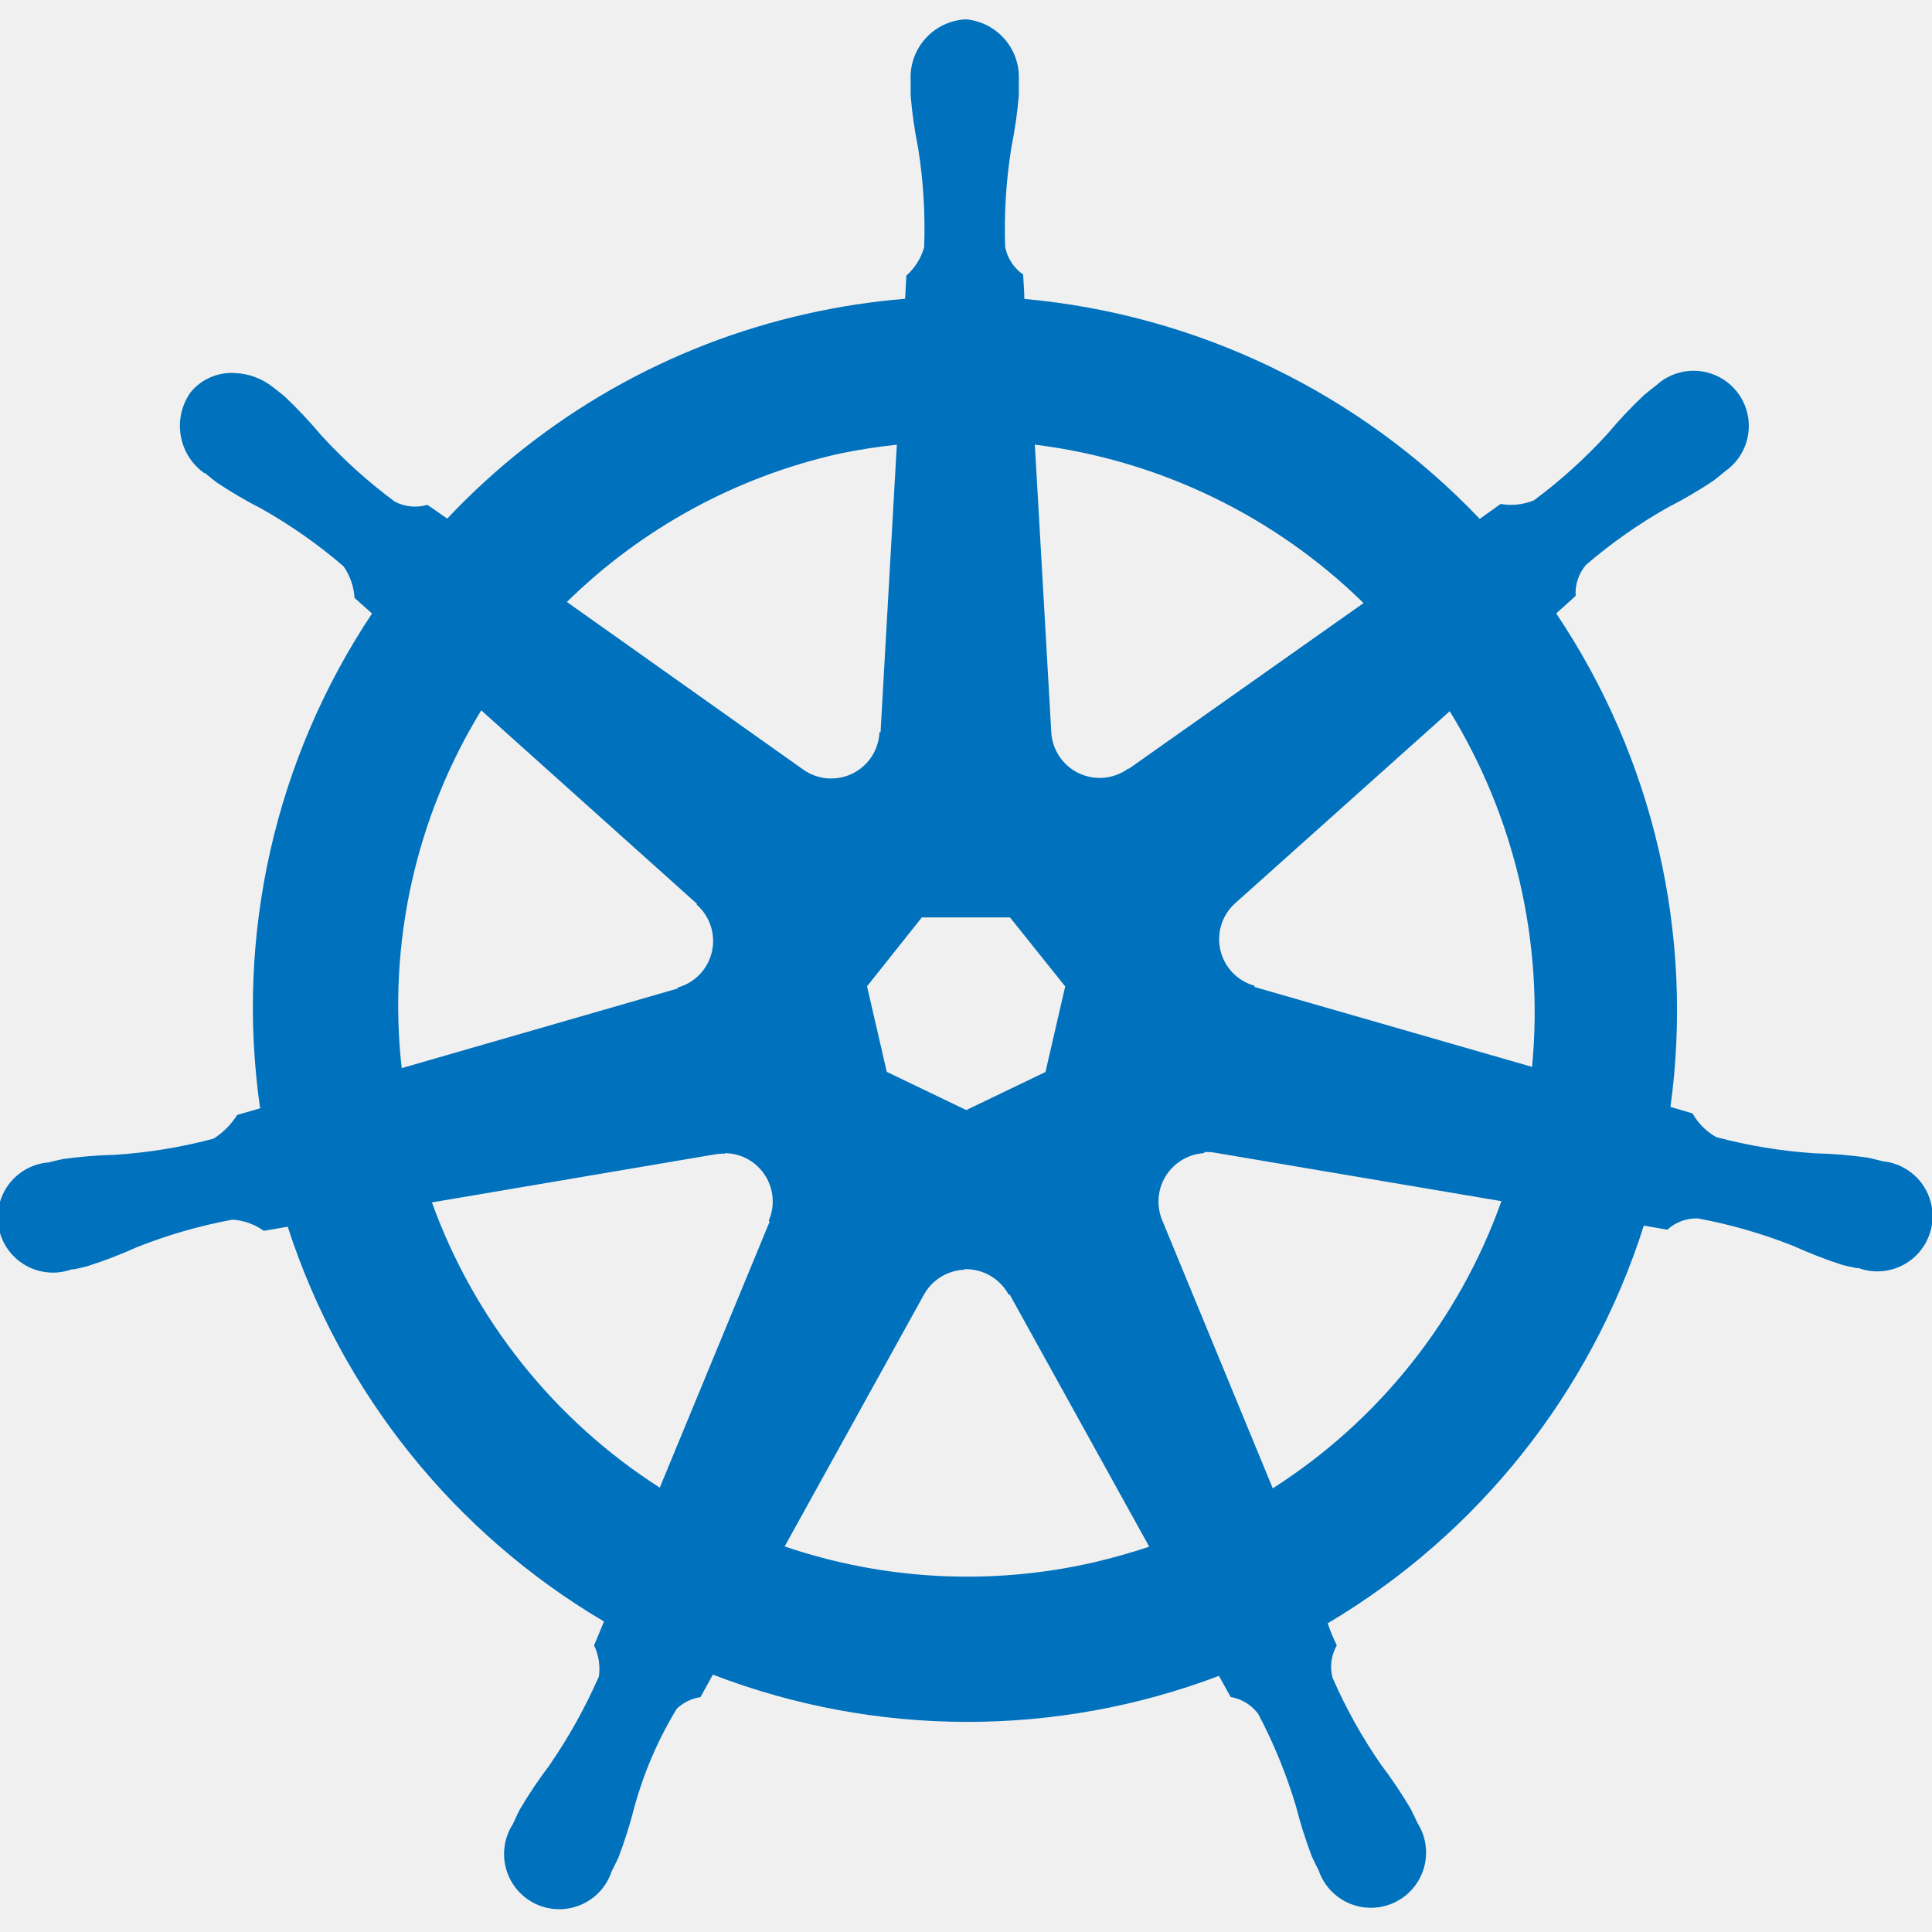
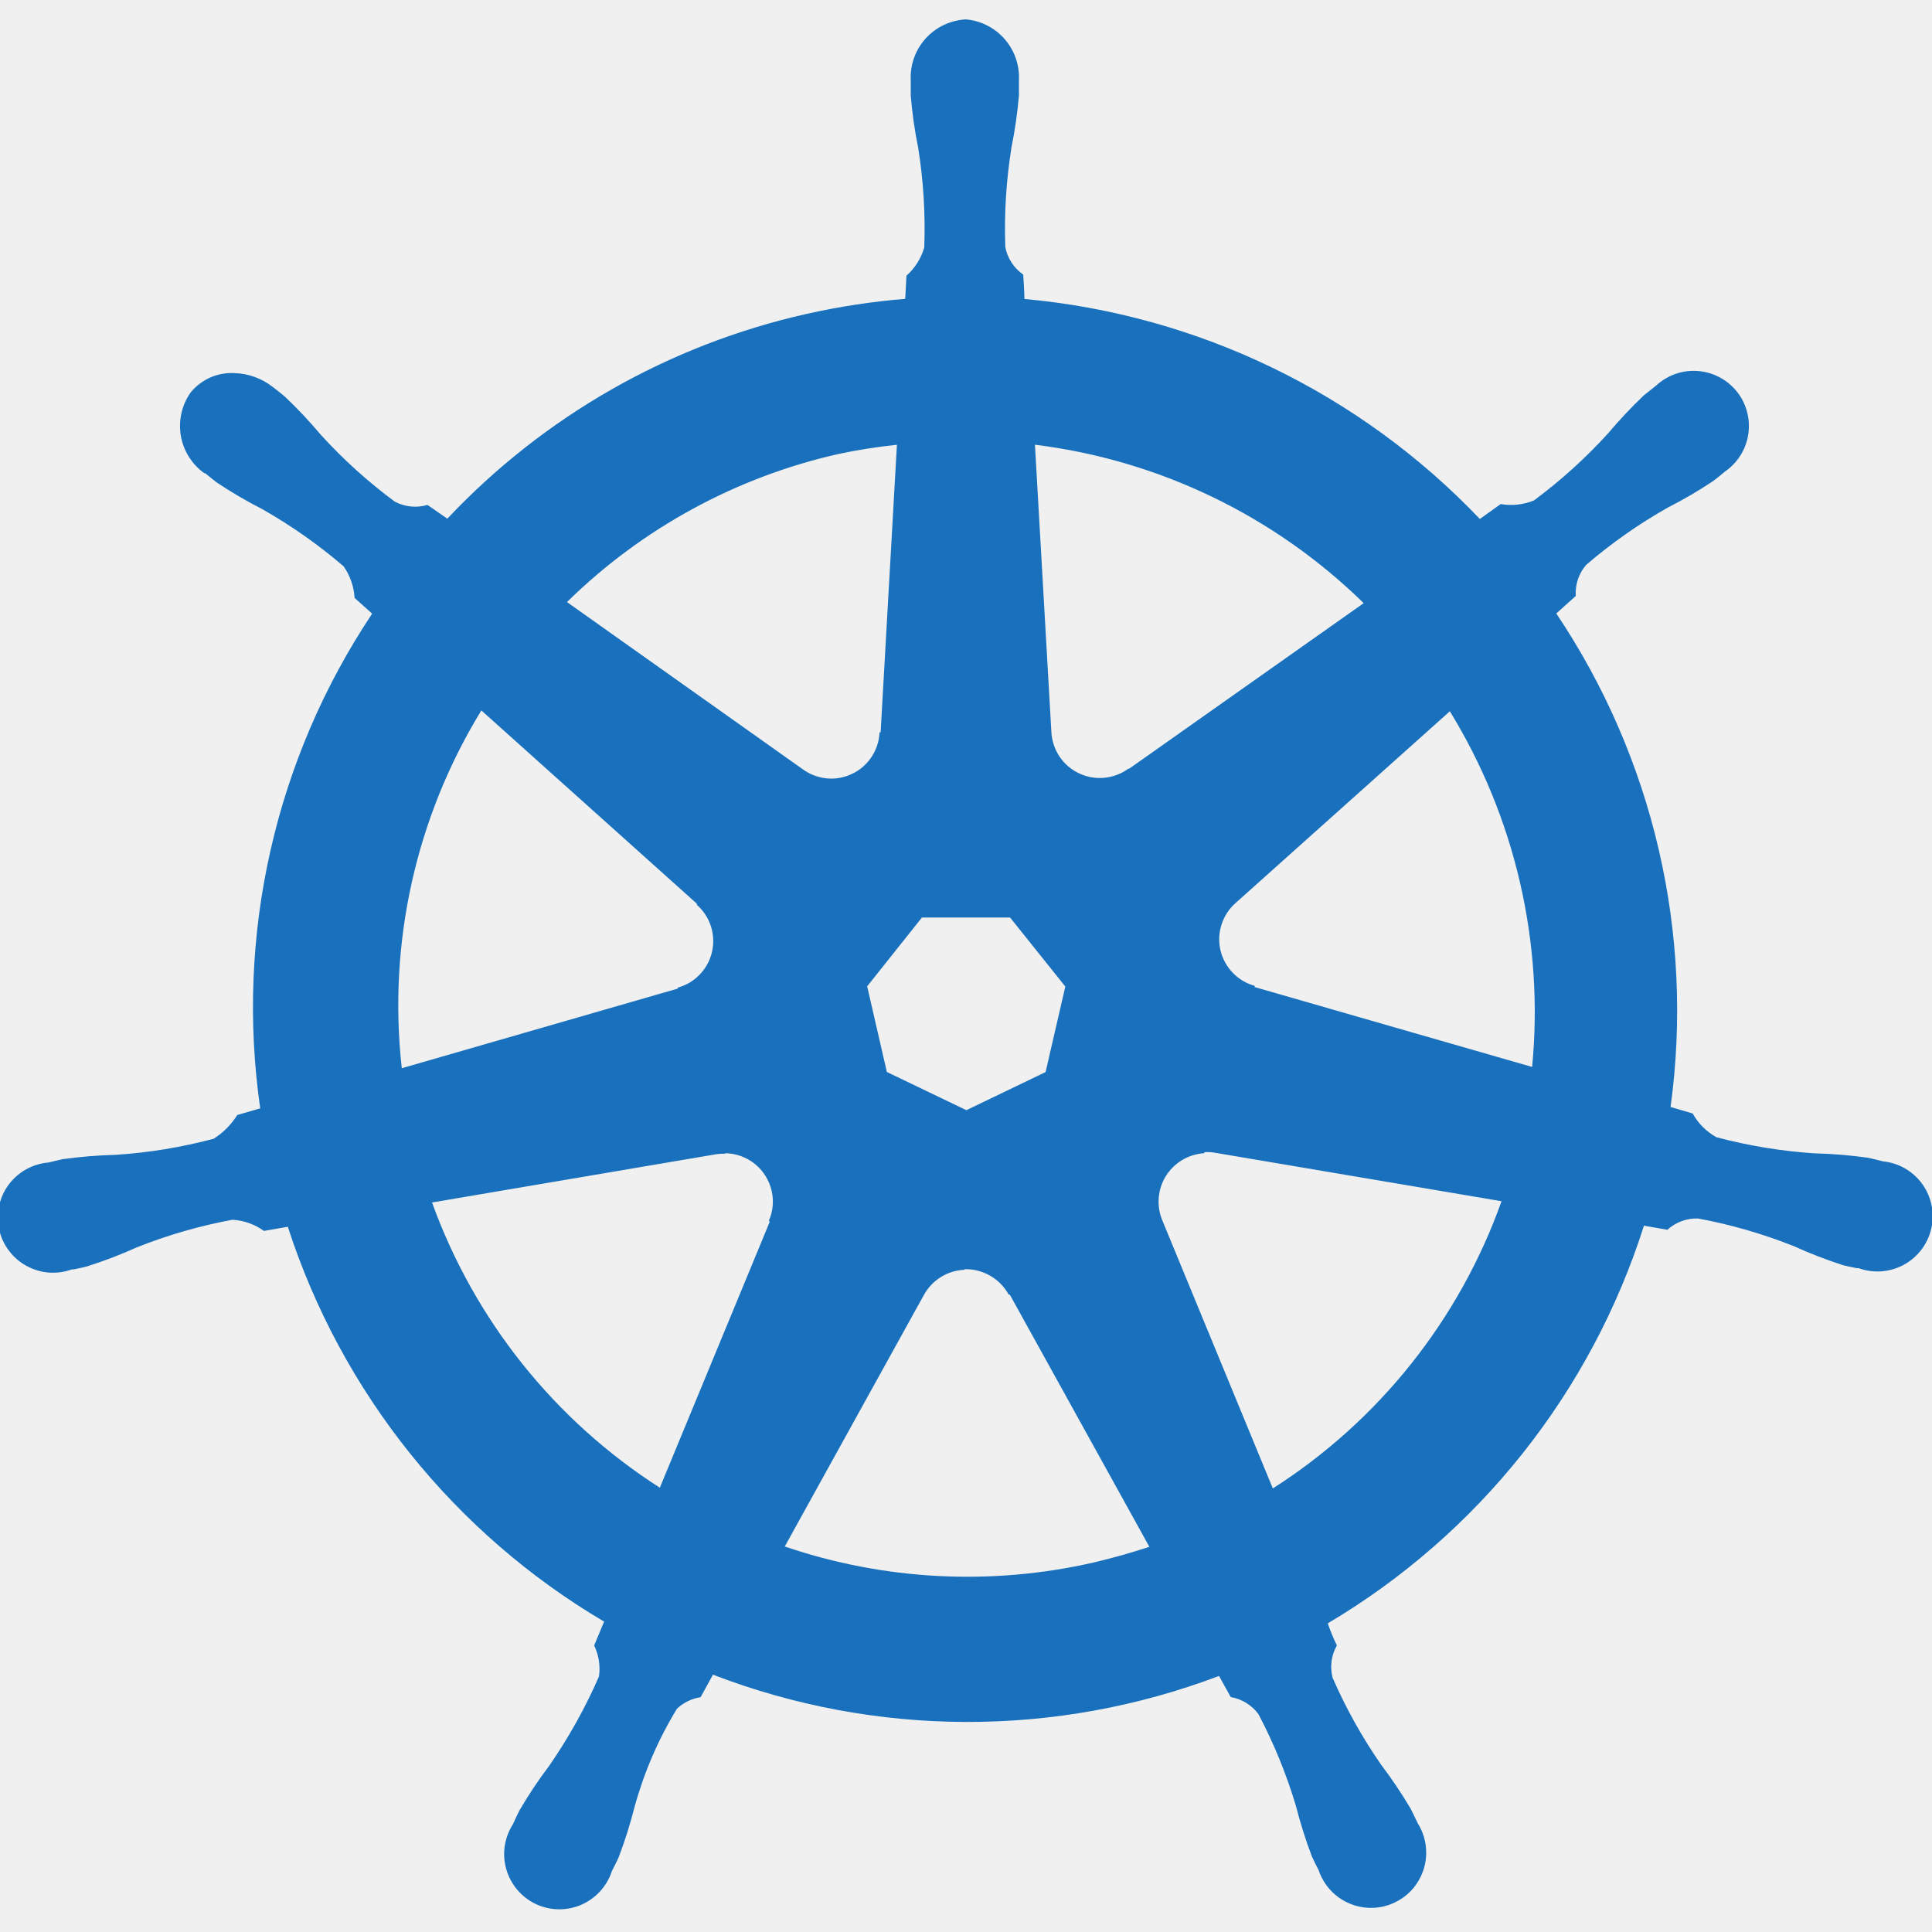
- <svg xmlns="http://www.w3.org/2000/svg" width="14" height="14" viewBox="0 0 14 14">
+ <svg xmlns="http://www.w3.org/2000/svg" width="32" height="32" viewBox="0 0 32 32" fill="none">
+   <g clip-path="url(#clip0)">
+     <path d="M15.999 0.321C15.873 0.328 15.749 0.359 15.634 0.413C15.52 0.467 15.417 0.543 15.332 0.637C15.247 0.731 15.182 0.84 15.139 0.96C15.097 1.079 15.078 1.205 15.085 1.332C15.085 1.332 15.085 1.348 15.085 1.357C15.085 1.432 15.085 1.524 15.085 1.585C15.109 1.876 15.15 2.164 15.208 2.449C15.295 2.994 15.329 3.546 15.309 4.097C15.257 4.278 15.155 4.441 15.014 4.566L14.993 4.95C14.441 4.995 13.893 5.079 13.352 5.201C11.077 5.713 9.008 6.894 7.409 8.591C7.309 8.523 7.133 8.397 7.08 8.363C6.9 8.416 6.707 8.397 6.541 8.31C6.097 7.982 5.687 7.611 5.316 7.204C5.128 6.981 4.929 6.768 4.717 6.568C4.662 6.52 4.577 6.456 4.516 6.408C4.334 6.266 4.113 6.186 3.882 6.18C3.745 6.172 3.608 6.197 3.482 6.253C3.356 6.309 3.245 6.393 3.158 6.5C3.011 6.708 2.953 6.966 2.995 7.217C3.038 7.468 3.179 7.692 3.386 7.839H3.4C3.46 7.887 3.533 7.949 3.588 7.99C3.83 8.151 4.081 8.299 4.34 8.431C4.82 8.703 5.272 9.02 5.691 9.38C5.799 9.534 5.862 9.715 5.873 9.903L6.164 10.164C4.557 12.573 3.897 15.491 4.31 18.358L3.93 18.468C3.831 18.626 3.698 18.76 3.54 18.861C3.007 19.003 2.462 19.092 1.912 19.128C1.621 19.135 1.33 19.159 1.041 19.199C0.973 19.213 0.875 19.238 0.799 19.256H0.785C0.657 19.27 0.532 19.31 0.42 19.375C0.308 19.44 0.211 19.528 0.135 19.633C0.06 19.738 0.008 19.858 -0.018 19.985C-0.043 20.112 -0.042 20.243 -0.013 20.37C0.016 20.496 0.071 20.615 0.15 20.718C0.228 20.821 0.327 20.907 0.441 20.968C0.555 21.03 0.68 21.068 0.809 21.078C0.938 21.087 1.068 21.07 1.19 21.025H1.204H1.222C1.297 21.009 1.391 20.991 1.45 20.973C1.728 20.884 2.001 20.78 2.267 20.66C2.778 20.456 3.309 20.303 3.85 20.203C4.038 20.214 4.219 20.278 4.372 20.388L4.767 20.319C5.656 23.065 7.52 25.392 10.006 26.859L9.841 27.254C9.918 27.414 9.946 27.593 9.921 27.768C9.695 28.285 9.419 28.78 9.098 29.245C8.922 29.477 8.76 29.72 8.612 29.972C8.575 30.04 8.529 30.143 8.495 30.216C8.425 30.326 8.379 30.449 8.36 30.577C8.341 30.706 8.35 30.837 8.386 30.962C8.422 31.086 8.484 31.202 8.568 31.301C8.652 31.4 8.756 31.48 8.873 31.536C8.99 31.591 9.118 31.622 9.248 31.624C9.378 31.626 9.507 31.601 9.626 31.55C9.745 31.498 9.852 31.422 9.94 31.326C10.027 31.23 10.094 31.117 10.134 30.993V30.993C10.168 30.923 10.219 30.829 10.246 30.765C10.35 30.493 10.437 30.215 10.509 29.933C10.666 29.359 10.903 28.809 11.213 28.301C11.321 28.2 11.457 28.134 11.604 28.111L11.809 27.738C14.506 28.775 17.49 28.782 20.191 27.759L20.385 28.109C20.568 28.14 20.732 28.241 20.843 28.39C21.1 28.878 21.309 29.389 21.466 29.917C21.538 30.199 21.626 30.477 21.729 30.749C21.759 30.815 21.807 30.911 21.841 30.977C21.883 31.1 21.949 31.212 22.037 31.307C22.125 31.402 22.231 31.477 22.35 31.527C22.469 31.578 22.597 31.603 22.726 31.6C22.855 31.598 22.983 31.568 23.099 31.512C23.216 31.457 23.32 31.378 23.404 31.28C23.487 31.181 23.549 31.066 23.586 30.942C23.622 30.819 23.631 30.688 23.614 30.56C23.596 30.432 23.551 30.31 23.483 30.2C23.448 30.129 23.4 30.024 23.364 29.956C23.215 29.705 23.053 29.463 22.877 29.231C22.562 28.778 22.293 28.295 22.072 27.789C22.025 27.608 22.05 27.416 22.143 27.254C22.085 27.135 22.035 27.013 21.992 26.888C24.487 25.409 26.351 23.065 27.229 20.301L27.617 20.369C27.756 20.243 27.938 20.176 28.125 20.182C28.666 20.282 29.197 20.436 29.709 20.639C29.974 20.76 30.247 20.865 30.525 20.955C30.591 20.973 30.685 20.989 30.753 21.005H30.772H30.785C30.907 21.049 31.037 21.067 31.166 21.057C31.295 21.047 31.421 21.01 31.535 20.948C31.648 20.886 31.747 20.8 31.826 20.697C31.904 20.594 31.959 20.475 31.988 20.349C32.017 20.223 32.019 20.092 31.993 19.965C31.968 19.838 31.915 19.718 31.84 19.613C31.764 19.507 31.667 19.419 31.555 19.354C31.443 19.289 31.319 19.249 31.19 19.236C31.112 19.217 31.003 19.188 30.927 19.174C30.638 19.134 30.348 19.11 30.056 19.103C29.506 19.067 28.961 18.977 28.429 18.836C28.264 18.744 28.128 18.608 28.036 18.443L27.67 18.335C28.062 15.471 27.388 12.562 25.777 10.161L26.1 9.871C26.087 9.684 26.149 9.499 26.271 9.357C26.689 8.997 27.142 8.68 27.622 8.408C27.882 8.276 28.134 8.129 28.376 7.967C28.436 7.924 28.516 7.855 28.575 7.807C28.678 7.736 28.765 7.644 28.831 7.537C28.897 7.43 28.94 7.311 28.958 7.187C28.976 7.063 28.968 6.936 28.935 6.815C28.902 6.694 28.845 6.581 28.766 6.483C28.687 6.386 28.59 6.305 28.478 6.247C28.367 6.189 28.245 6.154 28.12 6.145C27.995 6.135 27.87 6.152 27.751 6.193C27.633 6.235 27.524 6.3 27.432 6.385C27.37 6.433 27.286 6.5 27.231 6.545C27.019 6.746 26.82 6.958 26.632 7.181C26.261 7.589 25.85 7.96 25.407 8.289C25.233 8.36 25.042 8.381 24.856 8.349L24.511 8.596C22.521 6.507 19.841 5.213 16.968 4.952C16.968 4.831 16.95 4.612 16.948 4.548C16.792 4.44 16.686 4.276 16.651 4.091C16.631 3.539 16.666 2.987 16.753 2.443C16.811 2.157 16.852 1.869 16.877 1.579C16.877 1.505 16.877 1.4 16.877 1.32C16.887 1.073 16.802 0.831 16.638 0.645C16.475 0.459 16.246 0.343 15.999 0.321V0.321ZM14.856 7.366L14.586 12.129H14.568C14.562 12.274 14.517 12.414 14.437 12.535C14.358 12.656 14.247 12.754 14.116 12.816C13.986 12.879 13.841 12.906 13.697 12.893C13.552 12.879 13.414 12.827 13.297 12.742V12.742L9.391 9.972C10.635 8.749 12.197 7.899 13.899 7.517C14.217 7.45 14.539 7.4 14.863 7.366H14.856ZM17.142 7.366C19.195 7.62 21.108 8.542 22.587 9.99L18.701 12.733H18.687C18.57 12.818 18.432 12.87 18.288 12.883C18.144 12.896 17.999 12.87 17.869 12.807C17.738 12.745 17.627 12.648 17.547 12.528C17.467 12.407 17.421 12.267 17.414 12.123V12.123L17.142 7.366ZM7.974 11.768L11.542 14.968V14.987C11.65 15.082 11.731 15.205 11.775 15.342C11.819 15.479 11.825 15.626 11.793 15.766C11.761 15.907 11.691 16.036 11.591 16.14C11.492 16.244 11.366 16.32 11.226 16.358V16.374L6.655 17.693C6.423 15.627 6.886 13.542 7.972 11.768H7.974ZM24.006 11.768C25.094 13.534 25.575 15.607 25.377 17.672L20.781 16.349V16.328C20.642 16.29 20.516 16.215 20.416 16.11C20.316 16.006 20.247 15.877 20.214 15.736C20.182 15.596 20.188 15.449 20.233 15.312C20.277 15.175 20.357 15.052 20.465 14.957V14.957L24.013 11.782L24.006 11.768ZM15.27 15.197H16.73L17.645 16.34L17.318 17.757L16.006 18.388L14.689 17.755L14.363 16.337L15.27 15.197ZM19.956 19.083C20.018 19.08 20.08 19.084 20.141 19.096V19.096L24.87 19.896C24.171 21.859 22.838 23.532 21.082 24.653L19.254 20.219C19.204 20.101 19.182 19.972 19.192 19.844C19.201 19.716 19.241 19.592 19.308 19.483C19.376 19.373 19.468 19.282 19.578 19.215C19.688 19.149 19.812 19.11 19.94 19.101L19.956 19.083ZM12.013 19.101C12.192 19.104 12.366 19.167 12.505 19.28C12.644 19.393 12.741 19.55 12.781 19.725C12.819 19.89 12.803 20.063 12.735 20.219L12.749 20.237L10.929 24.641C9.186 23.525 7.859 21.864 7.156 19.917L11.844 19.121C11.899 19.112 11.955 19.108 12.011 19.11L12.013 19.101ZM15.974 21.023C16.123 21.018 16.271 21.055 16.4 21.13C16.53 21.204 16.636 21.313 16.708 21.444H16.726L19.037 25.62C18.732 25.72 18.427 25.806 18.122 25.878C16.423 26.268 14.649 26.177 12.998 25.615L15.304 21.446C15.371 21.326 15.467 21.224 15.584 21.152C15.701 21.079 15.834 21.038 15.972 21.032L15.974 21.023Z" fill="#1971BD" />
+   </g>
  <defs>
-     <clipPath id="clip-path">
-       <rect id="Rectangle_2810" data-name="Rectangle 2810" width="14" height="14" transform="translate(-20368 16502)" fill="#fff" />
+     <clipPath id="clip0">
+       <rect width="32" height="32" fill="white" />
    </clipPath>
  </defs>
-   <g id="Mask_Group_14" data-name="Mask Group 14" transform="translate(20368 -16502)" clip-path="url(#clip-path)">
-     <path id="path3059" d="M117.118,274.06a.421.421,0,0,0-.4.442s0,.007,0,.011c0,.033,0,.073,0,.1a3.316,3.316,0,0,0,.054.378,3.712,3.712,0,0,1,.044.721.433.433,0,0,1-.129.205l-.009.168a5.165,5.165,0,0,0-.718.11,5.111,5.111,0,0,0-2.6,1.483c-.044-.03-.121-.085-.144-.1a.314.314,0,0,1-.236-.023,3.712,3.712,0,0,1-.536-.484,3.3,3.3,0,0,0-.262-.278c-.024-.021-.061-.049-.088-.07a.472.472,0,0,0-.277-.1.383.383,0,0,0-.317.14.421.421,0,0,0,.1.586l.006,0c.026.021.058.048.082.066a3.323,3.323,0,0,0,.329.193,3.71,3.71,0,0,1,.591.415.442.442,0,0,1,.08.229l.127.114a5.142,5.142,0,0,0-.811,3.585l-.166.048a.551.551,0,0,1-.171.172,3.707,3.707,0,0,1-.712.117,3.324,3.324,0,0,0-.381.031c-.03.006-.073.017-.106.025h0l-.006,0a.4.4,0,1,0,.177.774h.006l.008,0c.033-.007.074-.015.1-.023a3.312,3.312,0,0,0,.357-.137,3.715,3.715,0,0,1,.693-.2.439.439,0,0,1,.228.081l.173-.03a5.172,5.172,0,0,0,2.292,2.861l-.072.173a.394.394,0,0,1,.035.225,3.884,3.884,0,0,1-.36.646,3.322,3.322,0,0,0-.213.318c-.016.03-.036.075-.051.107a.4.4,0,1,0,.717.34h0s0,0,0,0c.015-.031.037-.072.049-.1a3.315,3.315,0,0,0,.115-.364,2.779,2.779,0,0,1,.308-.714.322.322,0,0,1,.171-.083l.09-.163a5.143,5.143,0,0,0,3.667.009l.085.153a.315.315,0,0,1,.2.123,3.711,3.711,0,0,1,.273.668,3.32,3.32,0,0,0,.115.364c.013.029.034.071.049.1a.4.4,0,1,0,.718-.34c-.015-.031-.036-.077-.052-.107a3.308,3.308,0,0,0-.213-.317,3.713,3.713,0,0,1-.352-.631.312.312,0,0,1,.031-.234,1.366,1.366,0,0,1-.066-.16,5.171,5.171,0,0,0,2.291-2.882l.17.03a.314.314,0,0,1,.222-.082,3.71,3.71,0,0,1,.693.2,3.319,3.319,0,0,0,.357.138c.029.008.07.015.1.022l.008,0h.006a.4.4,0,1,0,.177-.774c-.034-.008-.082-.021-.115-.027a3.317,3.317,0,0,0-.381-.031,3.708,3.708,0,0,1-.712-.117.445.445,0,0,1-.172-.172l-.16-.047a5.162,5.162,0,0,0-.828-3.576l.141-.127a.314.314,0,0,1,.075-.225,3.71,3.71,0,0,1,.591-.415,3.314,3.314,0,0,0,.33-.193c.026-.019.061-.049.087-.07a.4.4,0,1,0-.5-.622c-.027.021-.064.05-.088.07a3.319,3.319,0,0,0-.262.278,3.723,3.723,0,0,1-.536.485.442.442,0,0,1-.241.026l-.151.108a5.207,5.207,0,0,0-3.3-1.594c0-.053-.008-.149-.009-.177a.314.314,0,0,1-.13-.2,3.719,3.719,0,0,1,.045-.721,3.319,3.319,0,0,0,.054-.378c0-.032,0-.078,0-.113A.421.421,0,0,0,117.118,274.06Zm-.5,3.082-.118,2.084-.008,0a.35.35,0,0,1-.556.268l0,0-1.709-1.212a4.094,4.094,0,0,1,1.972-1.074A4.188,4.188,0,0,1,116.621,277.142Zm1,0A4.128,4.128,0,0,1,120,278.29l-1.7,1.2-.006,0a.351.351,0,0,1-.557-.267h0Zm-4.011,1.926,1.561,1.4,0,.008a.35.35,0,0,1-.138.6l0,.007-2,.577A4.092,4.092,0,0,1,113.606,279.068Zm7.014,0a4.168,4.168,0,0,1,.6,2.583l-2.011-.579,0-.009a.35.35,0,0,1-.138-.6v0l1.552-1.389Zm-3.822,1.5h.639l.4.5-.143.62-.574.276-.576-.277-.143-.62Zm2.05,1.7a.351.351,0,0,1,.081.006l0,0,2.069.35a4.1,4.1,0,0,1-1.657,2.081l-.8-1.94,0,0a.352.352,0,0,1,.3-.489Zm-3.475.008a.35.35,0,0,1,.336.273.347.347,0,0,1-.02.216l.006.008L114.9,284.7a4.114,4.114,0,0,1-1.651-2.067l2.051-.348,0,0A.354.354,0,0,1,115.373,282.28Zm1.733.841a.353.353,0,0,1,.321.184h.008l1.011,1.827q-.2.066-.4.113a4.109,4.109,0,0,1-2.242-.115l1.009-1.824h0A.351.351,0,0,1,117.106,283.121Z" transform="translate(-20478.119 16228.08)" fill="#0071bd" />
-   </g>
</svg>
